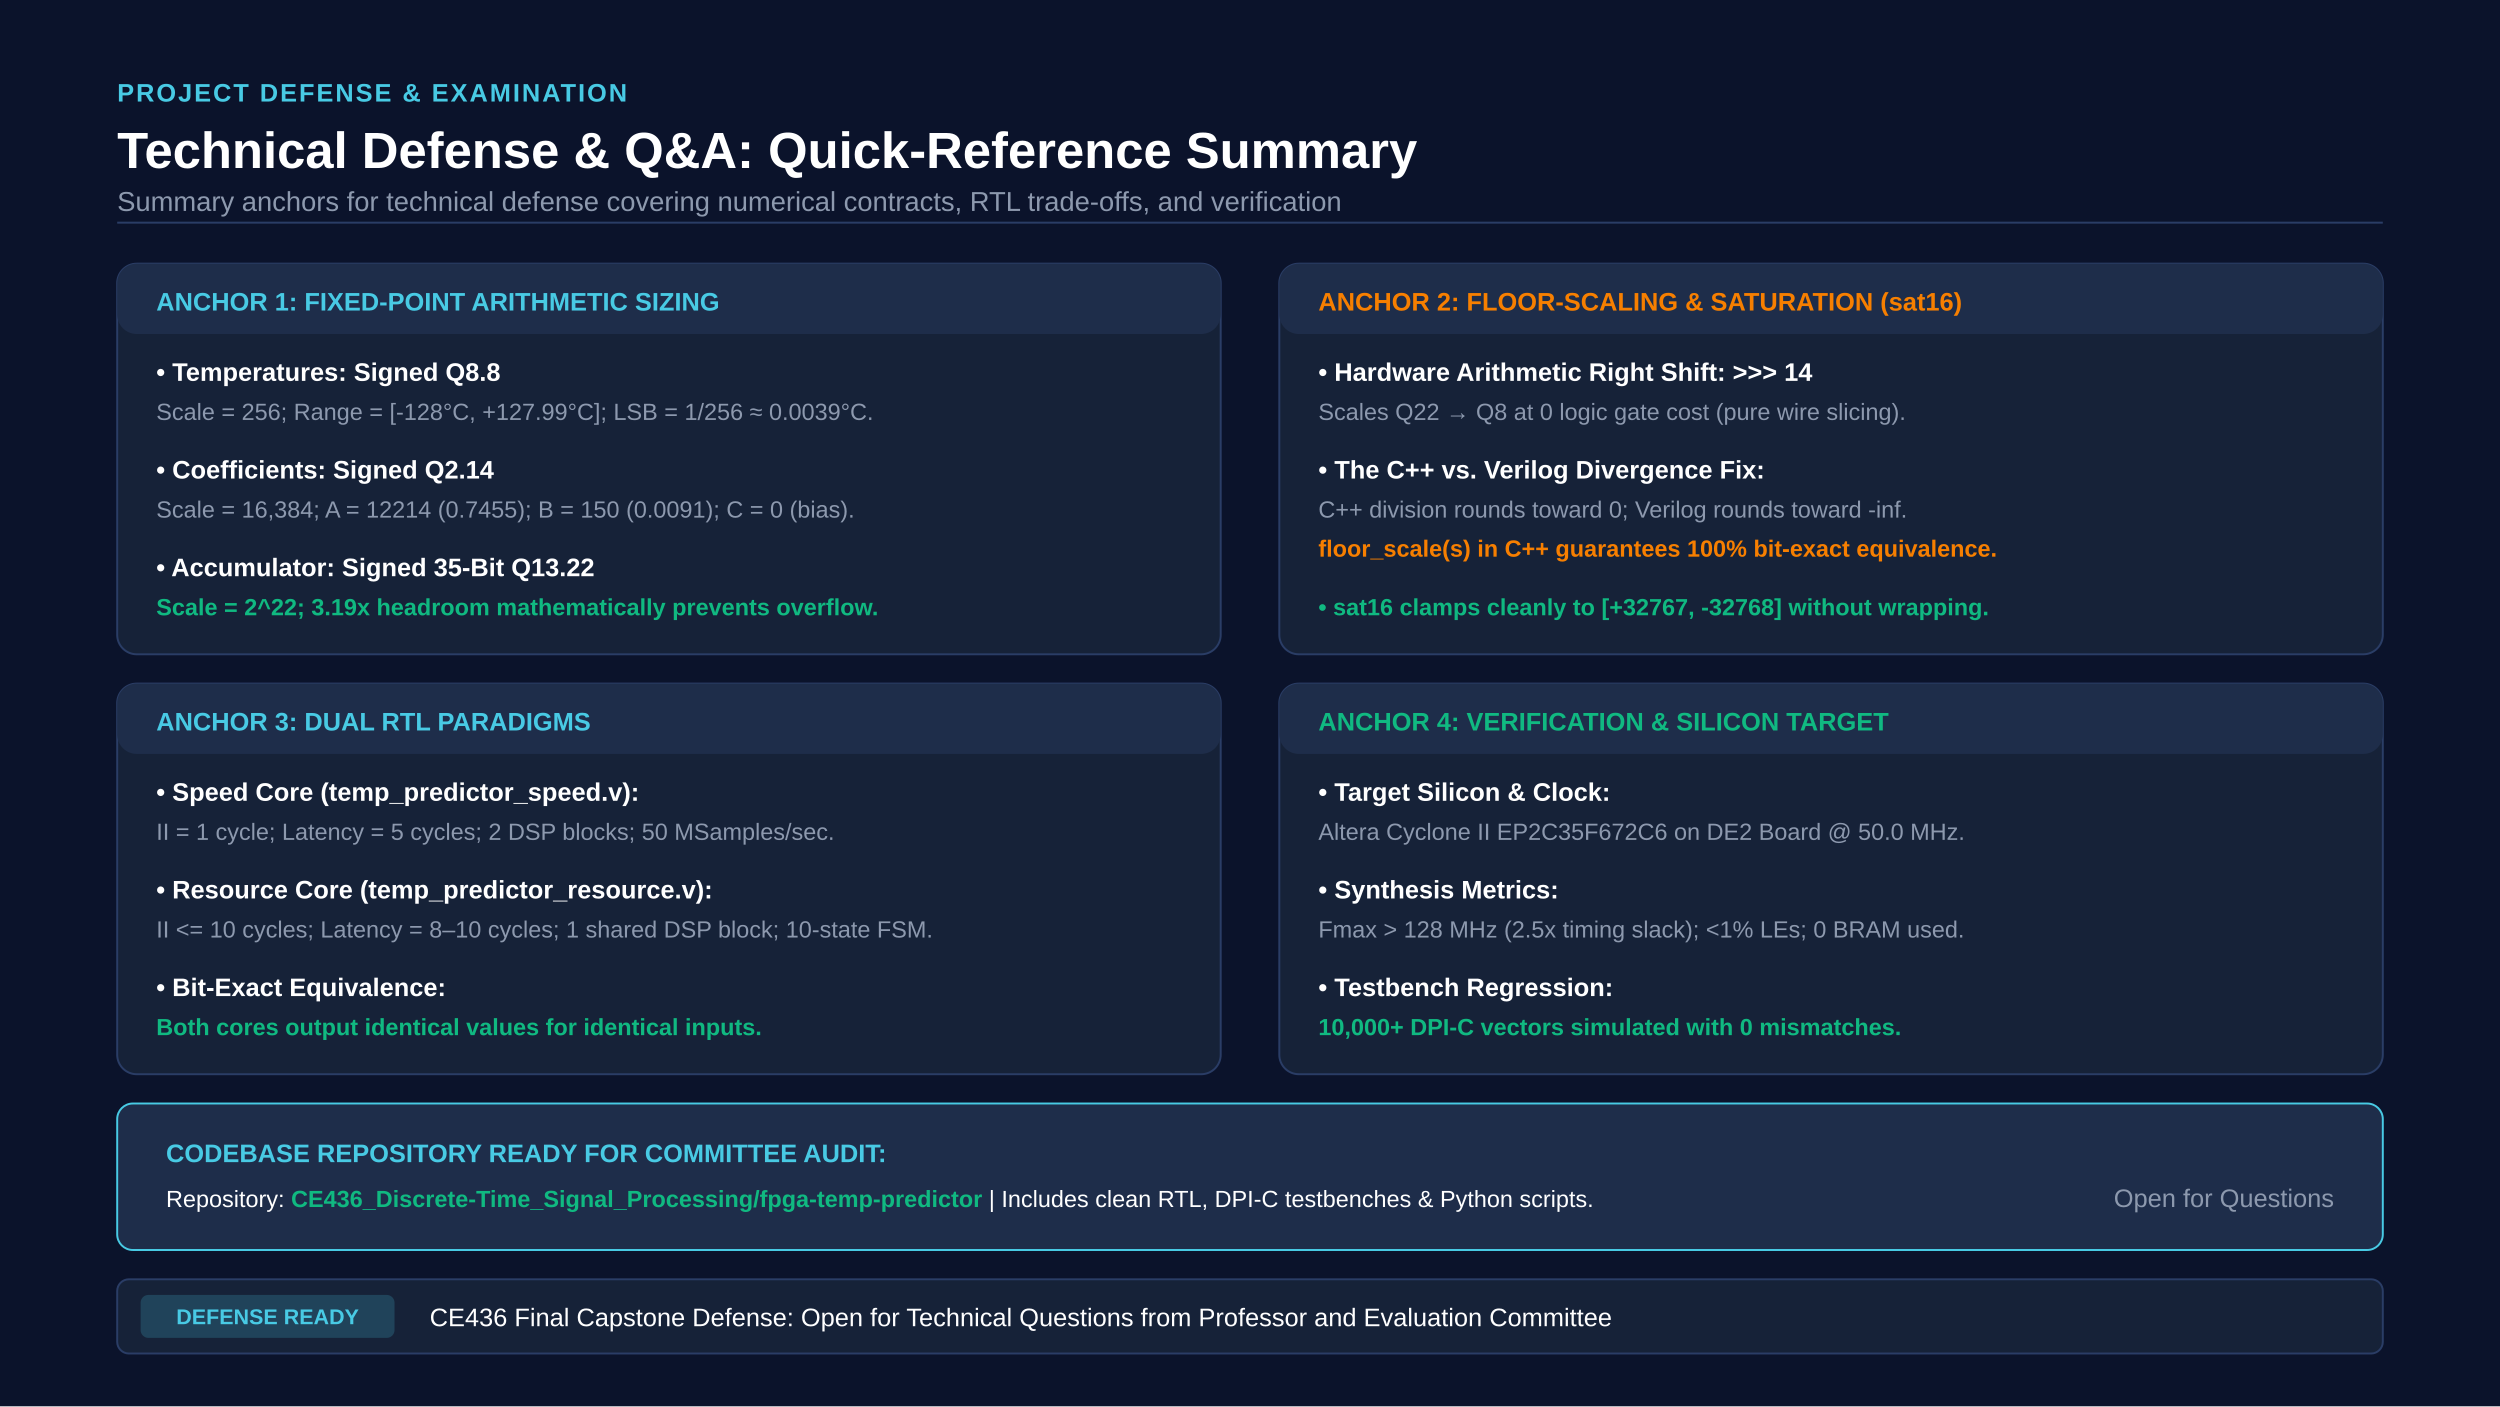
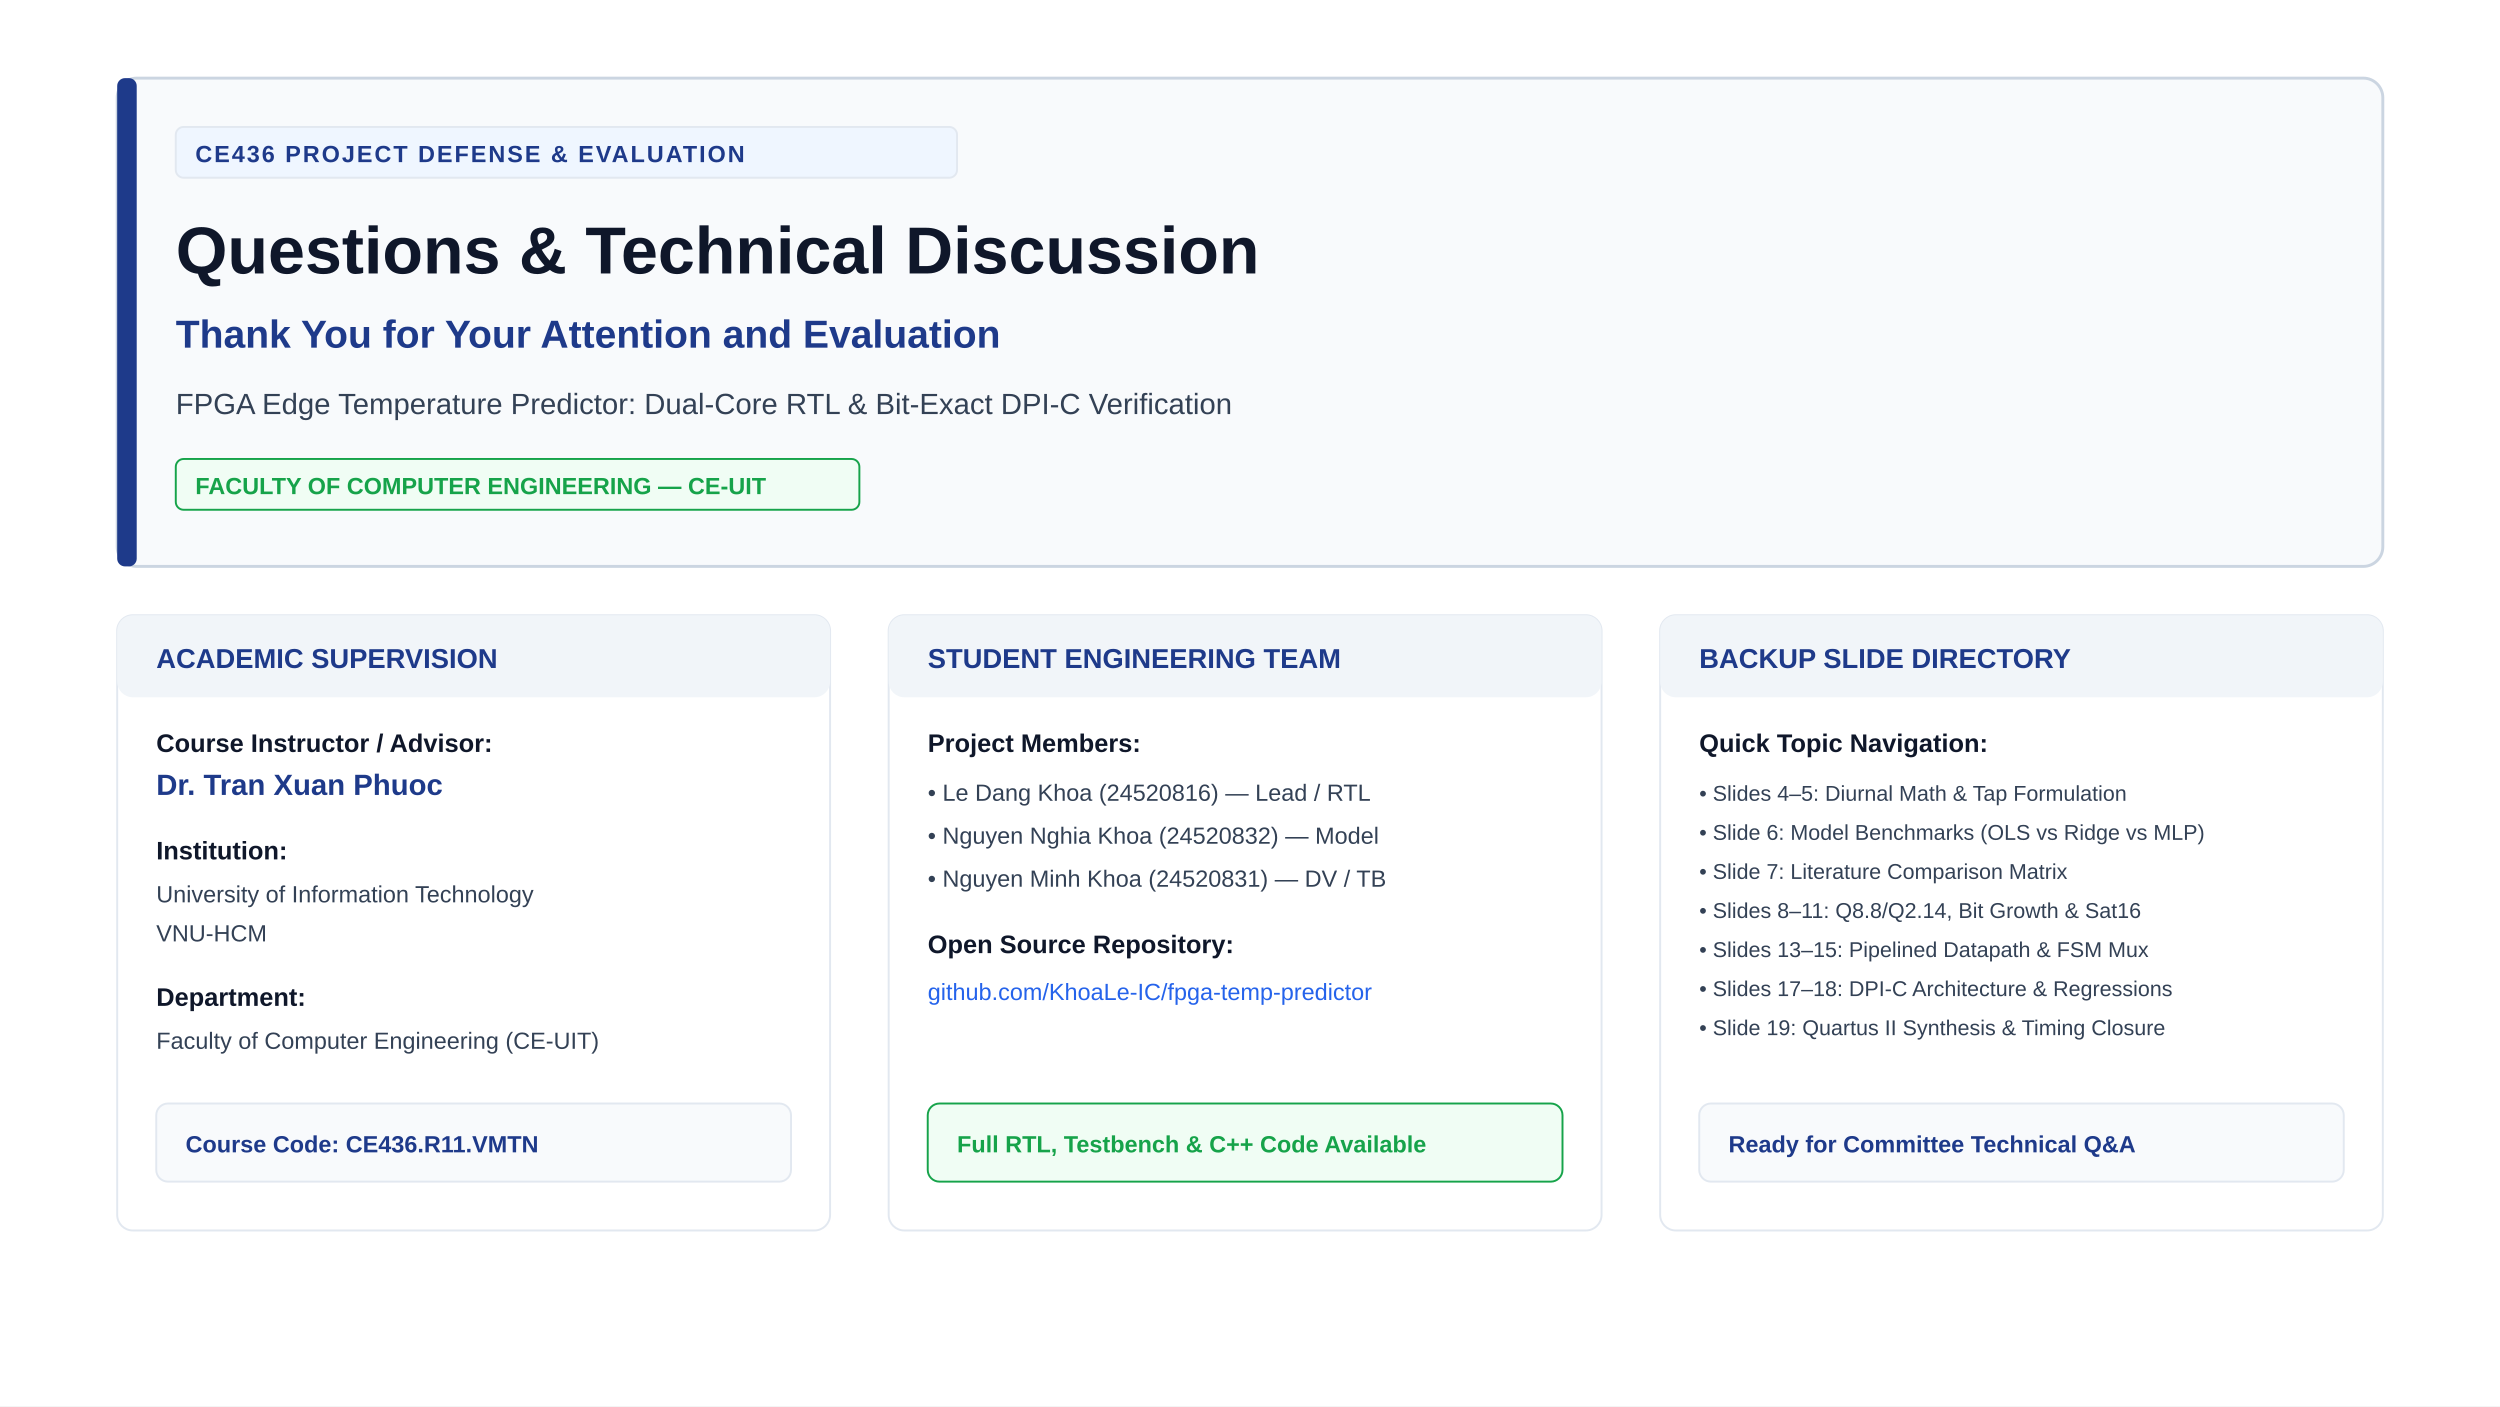
- <svg xmlns="http://www.w3.org/2000/svg" width="1280" height="720" viewBox="0 0 1280 720" data-pptx-page-role="ending" lang="en" font-family="Arial, Segoe UI, sans-serif">
-   <rect id="bg" data-pptx-role="background" x="0" y="0" width="1280" height="720" fill="#0B132B" />
-   <g id="hdr_22" data-pptx-bounds="60 30 1160 85">
-     <text x="60" y="52" fill="#48CAE4" font-size="13" font-weight="bold" letter-spacing="1">PROJECT DEFENSE &amp; EXAMINATION</text>
-     <text x="60" y="86" fill="#FFFFFF" font-size="26" font-weight="bold">Technical Defense &amp; Q&amp;A: Quick-Reference Summary</text>
-     <text x="60" y="108" fill="#8D99AE" font-size="14">Summary anchors for technical defense covering numerical contracts, RTL trade-offs, and verification</text>
-     <line x1="60" y1="114" x2="1220" y2="114" stroke="#2A3D66" stroke-width="1" />
+ <svg xmlns="http://www.w3.org/2000/svg" width="1280" height="720" viewBox="0 0 1280 720" data-pptx-page-role="cover" lang="en" font-family="Arial, Segoe UI, sans-serif">
+   <rect id="bg" data-pptx-role="background" x="0" y="0" width="1280" height="720" fill="#FFFFFF" />
+   <g id="qa_header" data-pptx-bounds="60 40 1160 250">
+     <rect x="60" y="40" width="1160" height="250" rx="10" fill="#F8FAFC" stroke="#CBD5E1" stroke-width="1.5" />
+     <rect x="60" y="40" width="10" height="250" rx="4" fill="#1E3A8A" />
+     <rect x="90" y="65" width="400" height="26" rx="4" fill="#EFF6FF" stroke="#E2E8F0" stroke-width="1" />
+     <text x="100" y="83" fill="#1E3A8A" font-size="12" font-weight="bold" letter-spacing="1">CE436 PROJECT DEFENSE &amp; EVALUATION</text>
+     <text x="90" y="140" fill="#0F172A" font-size="34" font-weight="bold">Questions &amp; Technical Discussion</text>
+     <text x="90" y="178" fill="#1E3A8A" font-size="20" font-weight="bold">Thank You for Your Attention and Evaluation</text>
+     <text x="90" y="212" fill="#334155" font-size="15">FPGA Edge Temperature Predictor: Dual-Core RTL &amp; Bit-Exact DPI-C Verification</text>
+     <rect x="90" y="235" width="350" height="26" rx="4" fill="#F0FDF4" stroke="#16A34A" stroke-width="1" />
+     <text x="100" y="253" fill="#16A34A" font-size="12" font-weight="bold">FACULTY OF COMPUTER ENGINEERING — CE-UIT</text>
  </g>
-   <g id="anchor_qformats" data-pptx-bounds="60 135 565 200">
-     <rect x="60" y="135" width="565" height="200" rx="10" fill="#162238" stroke="#2A3D66" stroke-width="1" />
-     <rect x="60" y="135" width="565" height="36" rx="10" fill="#1E2D4A" />
-     <text x="80" y="159" fill="#48CAE4" font-size="13" font-weight="bold">ANCHOR 1: FIXED-POINT ARITHMETIC SIZING</text>
-     <text x="80" y="195" fill="#FFFFFF" font-size="13" font-weight="bold">• Temperatures: Signed Q8.8</text>
-     <text x="80" y="215" fill="#8D99AE" font-size="12">  Scale = 256; Range = [-128°C, +127.99°C]; LSB = 1/256 ≈ 0.0039°C.</text>
-     <text x="80" y="245" fill="#FFFFFF" font-size="13" font-weight="bold">• Coefficients: Signed Q2.14</text>
-     <text x="80" y="265" fill="#8D99AE" font-size="12">  Scale = 16,384; A = 12214 (0.7455); B = 150 (0.0091); C = 0 (bias).</text>
-     <text x="80" y="295" fill="#FFFFFF" font-size="13" font-weight="bold">• Accumulator: Signed 35-Bit Q13.22</text>
-     <text x="80" y="315" fill="#10B981" font-size="12" font-weight="bold">  Scale = 2^22; 3.19x headroom mathematically prevents overflow.</text>
+   <g id="card_advisor" data-pptx-bounds="60 315 365 315">
+     <rect x="60" y="315" width="365" height="315" rx="8" fill="#FFFFFF" stroke="#E2E8F0" stroke-width="1" />
+     <rect x="60" y="315" width="365" height="42" rx="8" fill="#F1F5F9" />
+     <text x="80" y="342" fill="#1E3A8A" font-size="14" font-weight="bold">ACADEMIC SUPERVISION</text>
+     <text x="80" y="385" fill="#0F172A" font-size="13" font-weight="bold">Course Instructor / Advisor:</text>
+     <text x="80" y="407" fill="#1E3A8A" font-size="15" font-weight="bold">Dr. Tran Xuan Phuoc</text>
+     <text x="80" y="440" fill="#0F172A" font-size="13" font-weight="bold">Institution:</text>
+     <text x="80" y="462" fill="#334155" font-size="12">University of Information Technology</text>
+     <text x="80" y="482" fill="#334155" font-size="12">VNU-HCM</text>
+     <text x="80" y="515" fill="#0F172A" font-size="13" font-weight="bold">Department:</text>
+     <text x="80" y="537" fill="#334155" font-size="12">Faculty of Computer Engineering (CE-UIT)</text>
+     <rect x="80" y="565" width="325" height="40" rx="6" fill="#F8FAFC" stroke="#E2E8F0" stroke-width="1" />
+     <text x="95" y="590" fill="#1E3A8A" font-size="12" font-weight="bold">Course Code: CE436.R11.VMTN</text>
  </g>
-   <g id="anchor_precision" data-pptx-bounds="655 135 565 200">
-     <rect x="655" y="135" width="565" height="200" rx="10" fill="#162238" stroke="#2A3D66" stroke-width="1" />
-     <rect x="655" y="135" width="565" height="36" rx="10" fill="#1E2D4A" />
-     <text x="675" y="159" fill="#F77F00" font-size="13" font-weight="bold">ANCHOR 2: FLOOR-SCALING &amp; SATURATION (sat16)</text>
-     <text x="675" y="195" fill="#FFFFFF" font-size="13" font-weight="bold">• Hardware Arithmetic Right Shift: &gt;&gt;&gt; 14</text>
-     <text x="675" y="215" fill="#8D99AE" font-size="12">  Scales Q22 → Q8 at 0 logic gate cost (pure wire slicing).</text>
-     <text x="675" y="245" fill="#FFFFFF" font-size="13" font-weight="bold">• The C++ vs. Verilog Divergence Fix:</text>
-     <text x="675" y="265" fill="#8D99AE" font-size="12">  C++ division rounds toward 0; Verilog rounds toward -inf.</text>
-     <text x="675" y="285" fill="#F77F00" font-size="12" font-weight="bold">  floor_scale(s) in C++ guarantees 100% bit-exact equivalence.</text>
-     <text x="675" y="315" fill="#10B981" font-size="12" font-weight="bold">• sat16 clamps cleanly to [+32767, -32768] without wrapping.</text>
+   <g id="card_team_contact" data-pptx-bounds="455 315 365 315">
+     <rect x="455" y="315" width="365" height="315" rx="8" fill="#FFFFFF" stroke="#E2E8F0" stroke-width="1" />
+     <rect x="455" y="315" width="365" height="42" rx="8" fill="#F1F5F9" />
+     <text x="475" y="342" fill="#1E3A8A" font-size="14" font-weight="bold">STUDENT ENGINEERING TEAM</text>
+     <text x="475" y="385" fill="#0F172A" font-size="13" font-weight="bold">Project Members:</text>
+     <text x="475" y="410" fill="#334155" font-size="12">• Le Dang Khoa (24520816) — Lead / RTL</text>
+     <text x="475" y="432" fill="#334155" font-size="12">• Nguyen Nghia Khoa (24520832) — Model</text>
+     <text x="475" y="454" fill="#334155" font-size="12">• Nguyen Minh Khoa (24520831) — DV / TB</text>
+     <text x="475" y="488" fill="#0F172A" font-size="13" font-weight="bold">Open Source Repository:</text>
+     <text x="475" y="512" fill="#2563EB" font-size="12">github.com/KhoaLe-IC/fpga-temp-predictor</text>
+     <rect x="475" y="565" width="325" height="40" rx="6" fill="#F0FDF4" stroke="#16A34A" stroke-width="1" />
+     <text x="490" y="590" fill="#16A34A" font-size="12" font-weight="bold">Full RTL, Testbench &amp; C++ Code Available</text>
  </g>
-   <g id="anchor_arch" data-pptx-bounds="60 350 565 200">
-     <rect x="60" y="350" width="565" height="200" rx="10" fill="#162238" stroke="#2A3D66" stroke-width="1" />
-     <rect x="60" y="350" width="565" height="36" rx="10" fill="#1E2D4A" />
-     <text x="80" y="374" fill="#48CAE4" font-size="13" font-weight="bold">ANCHOR 3: DUAL RTL PARADIGMS</text>
-     <text x="80" y="410" fill="#FFFFFF" font-size="13" font-weight="bold">• Speed Core (temp_predictor_speed.v):</text>
-     <text x="80" y="430" fill="#8D99AE" font-size="12">  II = 1 cycle; Latency = 5 cycles; 2 DSP blocks; 50 MSamples/sec.</text>
-     <text x="80" y="460" fill="#FFFFFF" font-size="13" font-weight="bold">• Resource Core (temp_predictor_resource.v):</text>
-     <text x="80" y="480" fill="#8D99AE" font-size="12">  II &lt;= 10 cycles; Latency = 8–10 cycles; 1 shared DSP block; 10-state FSM.</text>
-     <text x="80" y="510" fill="#FFFFFF" font-size="13" font-weight="bold">• Bit-Exact Equivalence:</text>
-     <text x="80" y="530" fill="#10B981" font-size="12" font-weight="bold">  Both cores output identical values for identical inputs.</text>
-   </g>
-   <g id="anchor_dv_hw" data-pptx-bounds="655 350 565 200">
-     <rect x="655" y="350" width="565" height="200" rx="10" fill="#162238" stroke="#2A3D66" stroke-width="1" />
-     <rect x="655" y="350" width="565" height="36" rx="10" fill="#1E2D4A" />
-     <text x="675" y="374" fill="#10B981" font-size="13" font-weight="bold">ANCHOR 4: VERIFICATION &amp; SILICON TARGET</text>
-     <text x="675" y="410" fill="#FFFFFF" font-size="13" font-weight="bold">• Target Silicon &amp; Clock:</text>
-     <text x="675" y="430" fill="#8D99AE" font-size="12">  Altera Cyclone II EP2C35F672C6 on DE2 Board @ 50.0 MHz.</text>
-     <text x="675" y="460" fill="#FFFFFF" font-size="13" font-weight="bold">• Synthesis Metrics:</text>
-     <text x="675" y="480" fill="#8D99AE" font-size="12">  Fmax &gt; 128 MHz (2.5x timing slack); &lt;1% LEs; 0 BRAM used.</text>
-     <text x="675" y="510" fill="#FFFFFF" font-size="13" font-weight="bold">• Testbench Regression:</text>
-     <text x="675" y="530" fill="#10B981" font-size="12" font-weight="bold">  10,000+ DPI-C vectors simulated with 0 mismatches.</text>
-   </g>
-   <g id="box_defense_footer" data-pptx-bounds="60 565 1160 75">
-     <rect x="60" y="565" width="1160" height="75" rx="8" fill="#1E2D4A" stroke="#48CAE4" stroke-width="1" />
-     <text x="85" y="595" fill="#48CAE4" font-size="13" font-weight="bold">CODEBASE REPOSITORY READY FOR COMMITTEE AUDIT:</text>
-     <text x="85" y="618" fill="#FFFFFF" font-size="12">
-       Repository: <tspan fill="#10B981" font-weight="bold">CE436_Discrete-Time_Signal_Processing/fpga-temp-predictor</tspan> | Includes clean RTL, DPI-C testbenches &amp; Python scripts.
-     </text>
-     <text x="1195" y="618" fill="#8D99AE" font-size="13" text-anchor="end">Open for Questions</text>
-   </g>
-   <g id="ftr_22" data-pptx-bounds="60 655 1160 40">
-     <rect x="60" y="655" width="1160" height="38" rx="6" fill="#162238" stroke="#2A3D66" stroke-width="1" />
-     <rect x="72" y="663" width="130" height="22" rx="4" fill="#48CAE4" fill-opacity="0.2" />
-     <text x="137" y="678" fill="#48CAE4" font-size="11" font-weight="bold" text-anchor="middle">DEFENSE READY</text>
-     <text x="220" y="679" fill="#FFFFFF" font-size="13">CE436 Final Capstone Defense: Open for Technical Questions from Professor and Evaluation Committee</text>
+   <g id="card_backup_index" data-pptx-bounds="850 315 370 315">
+     <rect x="850" y="315" width="370" height="315" rx="8" fill="#FFFFFF" stroke="#E2E8F0" stroke-width="1" />
+     <rect x="850" y="315" width="370" height="42" rx="8" fill="#F1F5F9" />
+     <text x="870" y="342" fill="#1E3A8A" font-size="14" font-weight="bold">BACKUP SLIDE DIRECTORY</text>
+     <text x="870" y="385" fill="#0F172A" font-size="13" font-weight="bold">Quick Topic Navigation:</text>
+     <text x="870" y="410" fill="#334155" font-size="11">• Slides 4–5: Diurnal Math &amp; Tap Formulation</text>
+     <text x="870" y="430" fill="#334155" font-size="11">• Slide 6: Model Benchmarks (OLS vs Ridge vs MLP)</text>
+     <text x="870" y="450" fill="#334155" font-size="11">• Slide 7: Literature Comparison Matrix</text>
+     <text x="870" y="470" fill="#334155" font-size="11">• Slides 8–11: Q8.8/Q2.14, Bit Growth &amp; Sat16</text>
+     <text x="870" y="490" fill="#334155" font-size="11">• Slides 13–15: Pipelined Datapath &amp; FSM Mux</text>
+     <text x="870" y="510" fill="#334155" font-size="11">• Slides 17–18: DPI-C Architecture &amp; Regressions</text>
+     <text x="870" y="530" fill="#334155" font-size="11">• Slide 19: Quartus II Synthesis &amp; Timing Closure</text>
+     <rect x="870" y="565" width="330" height="40" rx="6" fill="#F8FAFC" stroke="#E2E8F0" stroke-width="1" />
+     <text x="885" y="590" fill="#1E3A8A" font-size="12" font-weight="bold">Ready for Committee Technical Q&amp;A</text>
  </g>
</svg>
